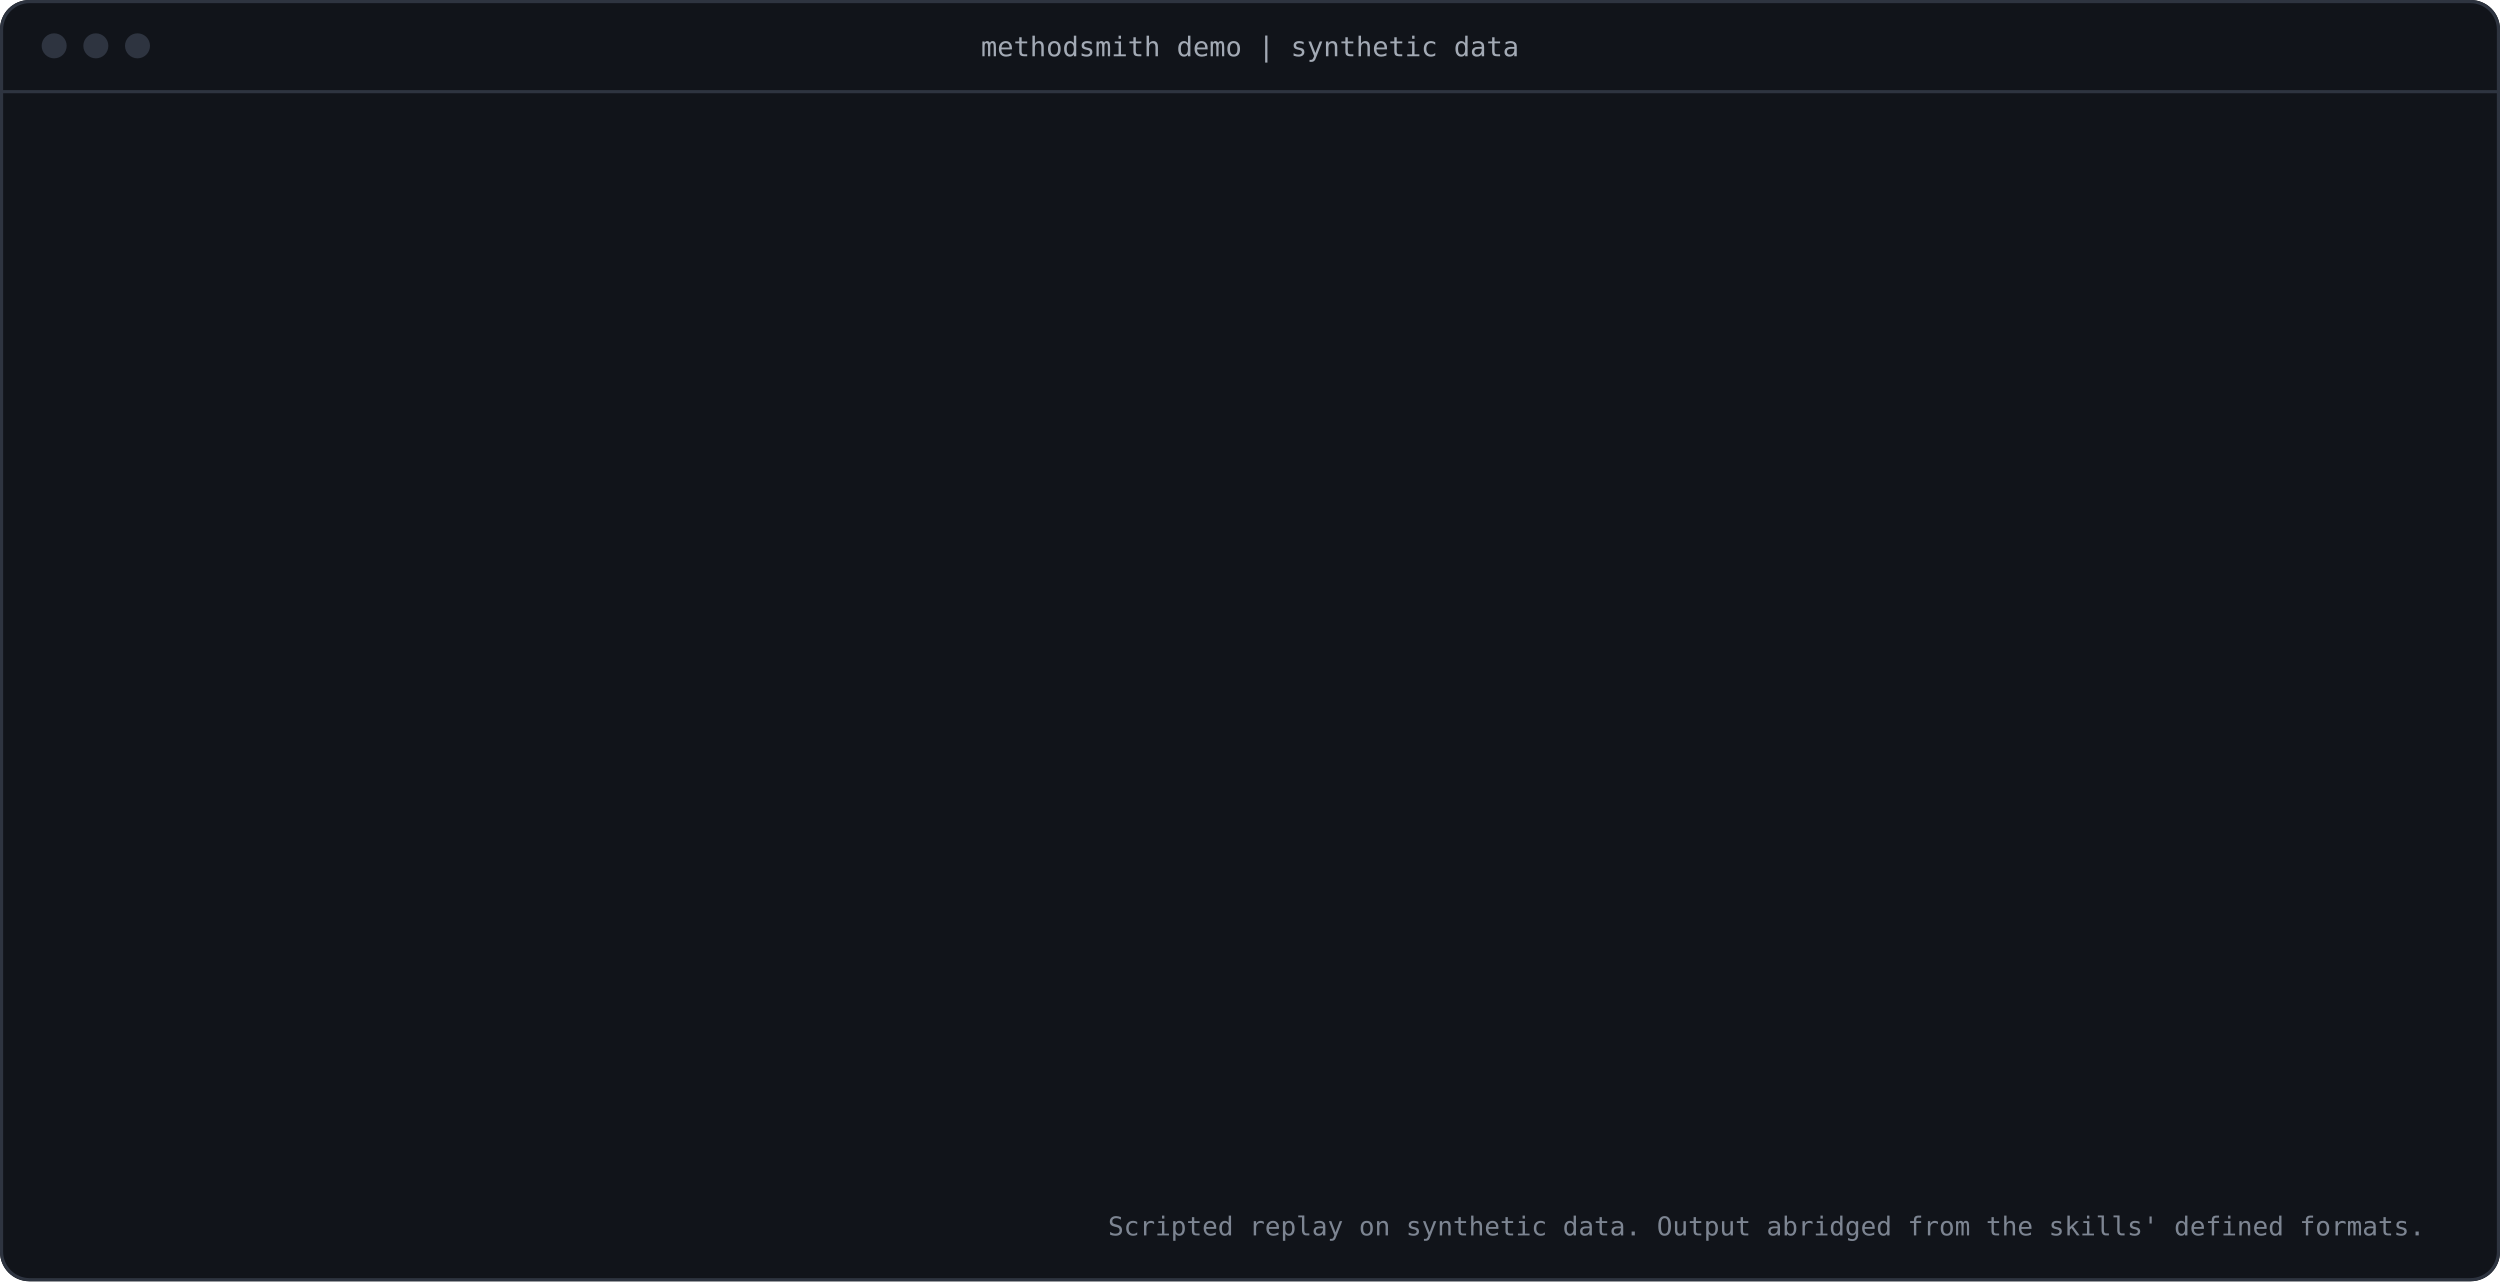
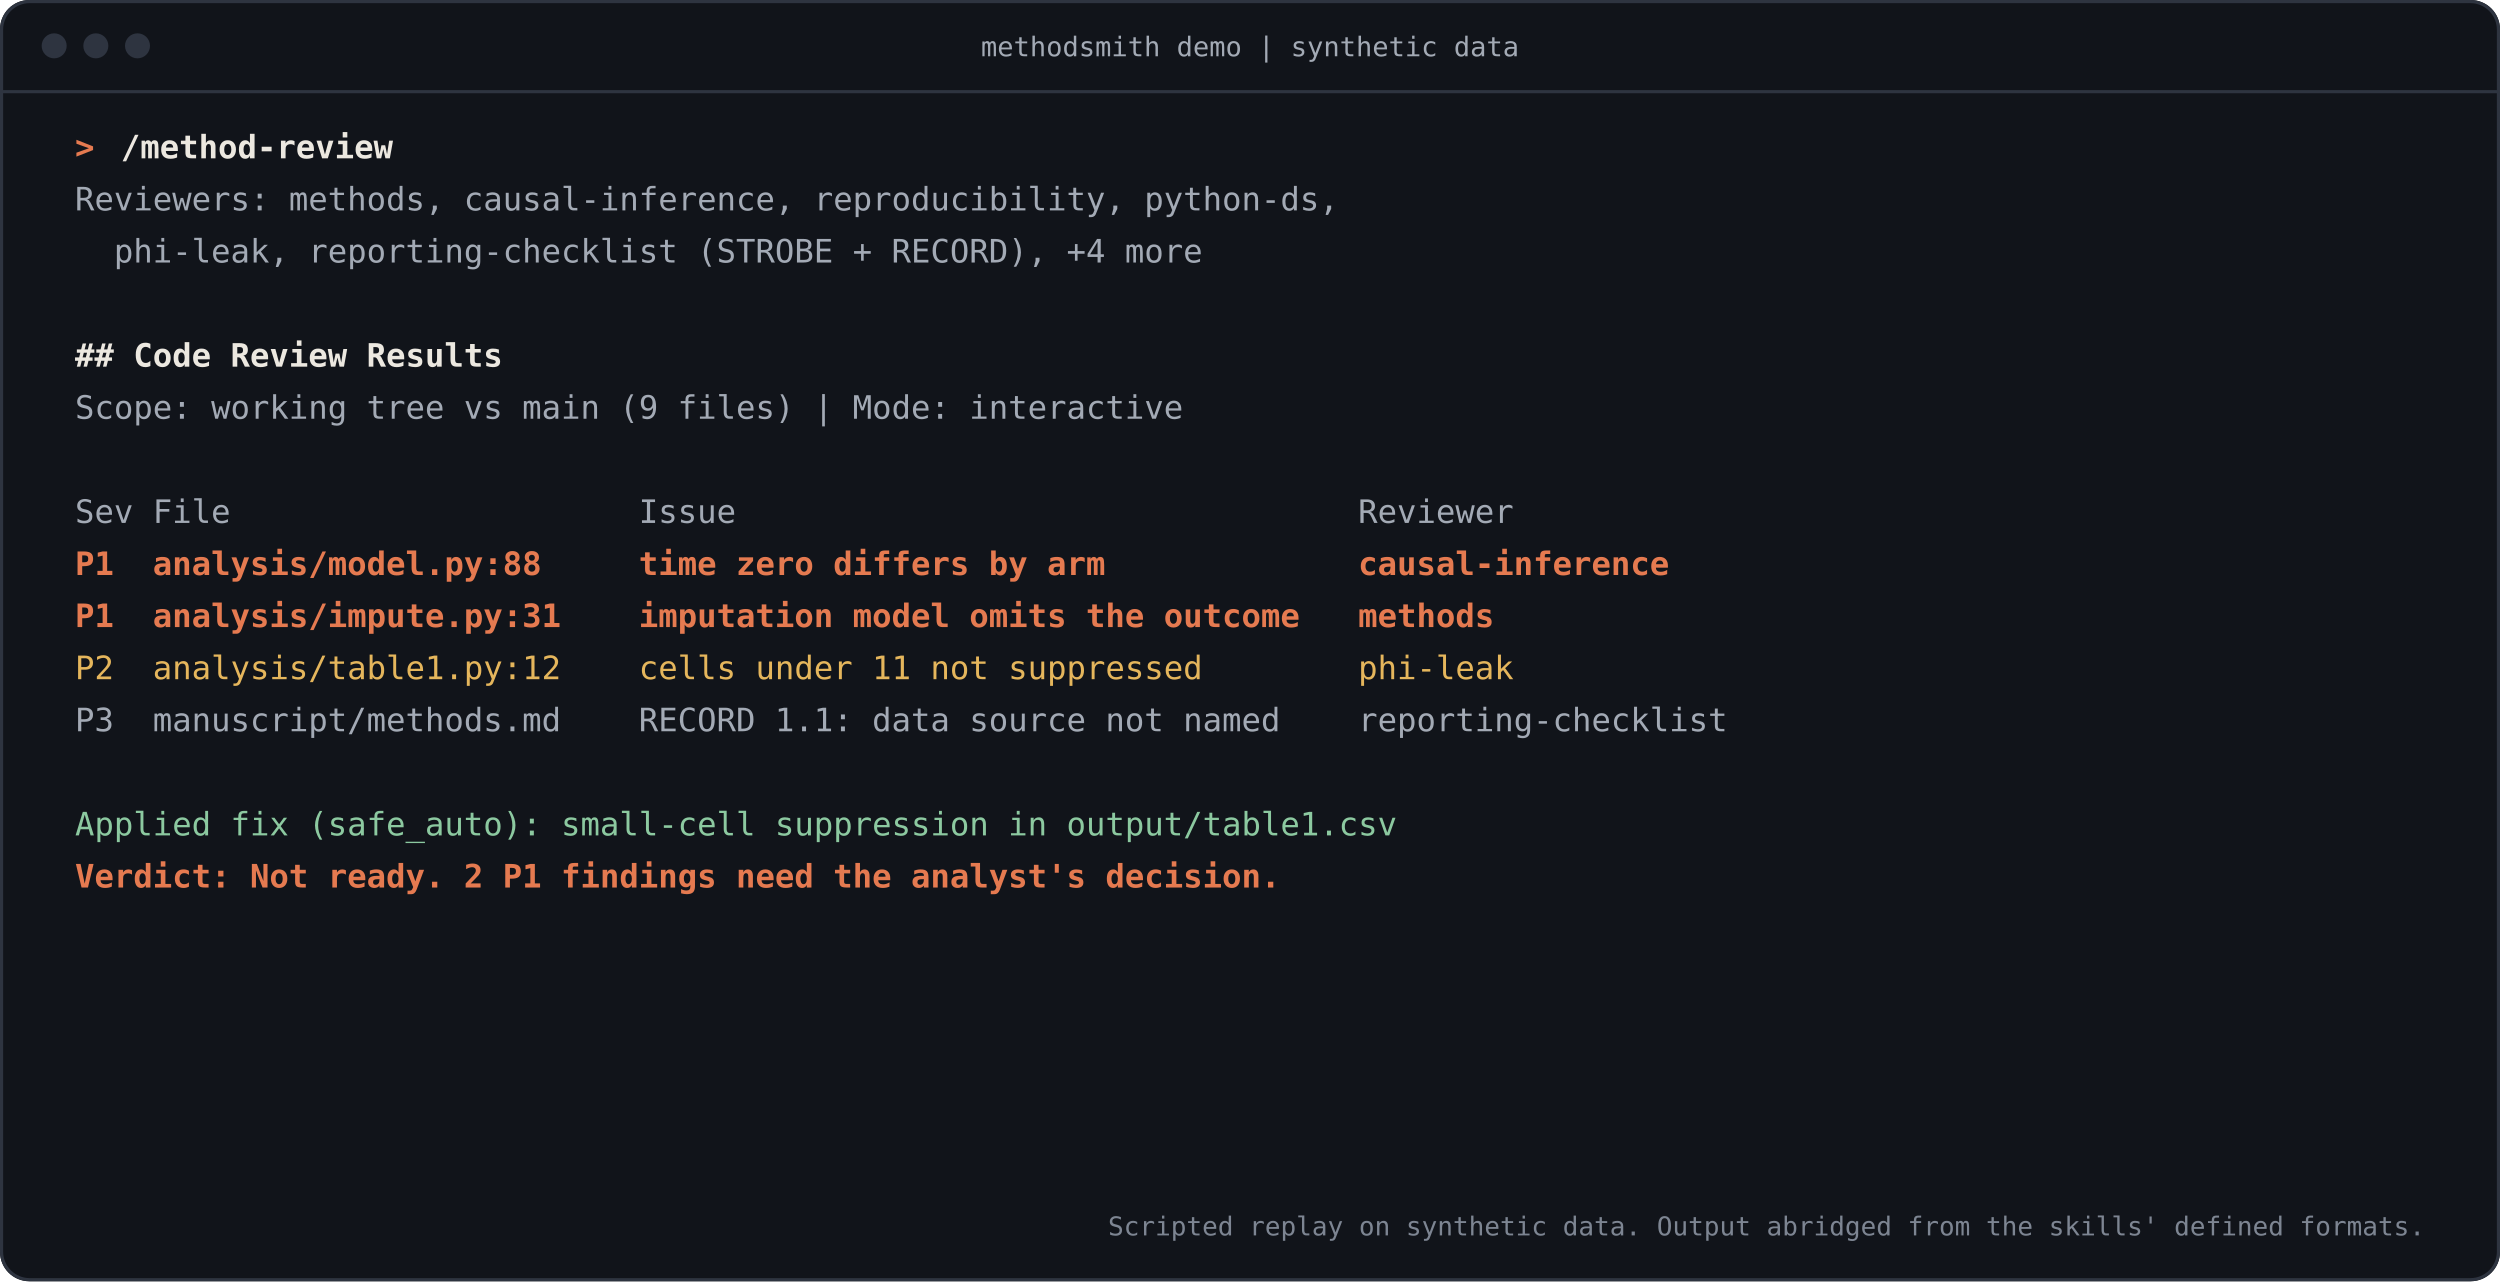
<svg xmlns="http://www.w3.org/2000/svg" width="1200" height="615" viewBox="0 0 1200 615" role="img" aria-labelledby="t d" font-family="'IBM Plex Mono', ui-monospace, SFMono-Regular, Menlo, Consolas, monospace" font-size="15.5">
  <rect width="1200" height="615" rx="14" fill="#11141A" />
  <rect x="0.75" y="0.75" width="1198.5" height="613.5" rx="13.5" fill="none" stroke="#2E3440" stroke-width="1.5" />
  <line x1="0" y1="44" x2="1200" y2="44" stroke="#2E3440" stroke-width="1.5" />
  <circle cx="26" cy="22" r="6" fill="#2E3440" />
  <circle cx="46" cy="22" r="6" fill="#2E3440" />
  <circle cx="66" cy="22" r="6" fill="#2E3440" />
  <text x="600.0" y="27" fill="#A3AAB5" text-anchor="middle" font-size="13">methodsmith demo  |  synthetic data</text>
  <text x="1164" y="593" fill="#7D8592" text-anchor="end" font-size="12.5">Scripted replay on synthetic data. Output abridged from the skills' defined formats.</text>
  <g opacity="0">
    <animate attributeName="opacity" values="0;1;0" keyTimes="0;0.026;0.327" dur="23.33s" repeatCount="indefinite" calcMode="discrete" />
    <clipPath id="c0">
      <rect x="58" y="60.5" height="25" width="0">
        <animate attributeName="width" values="0;0.0;9.6;19.1;28.7;38.2;47.8;57.3;66.9;76.4;86.0;95.5;105.1;114.6;124.2;133.7;143.2;152.8" keyTimes="0;0.026;0.028;0.03;0.032;0.034;0.035;0.037;0.039;0.041;0.043;0.045;0.047;0.049;0.051;0.053;0.055;0.057" dur="23.33s" repeatCount="indefinite" calcMode="discrete" />
      </rect>
    </clipPath>
    <text x="36" y="76" fill="#E57A50" font-weight="600">&gt;</text>
    <text x="58" y="76" fill="#ECE8E0" font-weight="600" xml:space="preserve" clip-path="url(#c0)">/method-workflow</text>
    <text x="36" y="101" fill="#A3AAB5" xml:space="preserve" opacity="0">[method-workflow] Auto-detected: Observational study (generic EHR, Python)<animate attributeName="opacity" values="0;1;0" keyTimes="0;0.076;1" dur="23.33s" repeatCount="indefinite" calcMode="discrete" />
    </text>
    <text x="36" y="126" fill="#A3AAB5" xml:space="preserve" opacity="0">  evidence: data/synthetic/encounters.parquet, analysis/cohort.py<animate attributeName="opacity" values="0;1;0" keyTimes="0;0.083;1" dur="23.33s" repeatCount="indefinite" calcMode="discrete" />
    </text>
    <text x="36" y="176" fill="#ECE8E0" font-weight="600" xml:space="preserve" opacity="0">## Workflow: Observational Study<animate attributeName="opacity" values="0;1;0" keyTimes="0;0.093;1" dur="23.33s" repeatCount="indefinite" calcMode="discrete" />
    </text>
    <text x="36" y="201" fill="#A3AAB5" xml:space="preserve" opacity="0">Language: Python (Jupyter) | Data layer: generic EHR | Data: synthetic<animate attributeName="opacity" values="0;1;0" keyTimes="0;0.1;1" dur="23.33s" repeatCount="indefinite" calcMode="discrete" />
    </text>
    <text x="36" y="251" fill="#8CC9A0" xml:space="preserve" opacity="0"> 1. [done] method-question       analysis/research-question.yaml<animate attributeName="opacity" values="0;1;0" keyTimes="0;0.111;1" dur="23.33s" repeatCount="indefinite" calcMode="discrete" />
    </text>
    <text x="36" y="276" fill="#8CC9A0" xml:space="preserve" opacity="0"> 2. [done] method-checklist      STROBE + RECORD<animate attributeName="opacity" values="0;1;0" keyTimes="0;0.117;1" dur="23.33s" repeatCount="indefinite" calcMode="discrete" />
    </text>
    <text x="36" y="301" fill="#8CC9A0" xml:space="preserve" opacity="0"> 3. [done] method-power          analysis/power/report.md<animate attributeName="opacity" values="0;1;0" keyTimes="0;0.124;1" dur="23.33s" repeatCount="indefinite" calcMode="discrete" />
    </text>
    <text x="36" y="326" fill="#8CC9A0" xml:space="preserve" opacity="0"> 4. [done] method-cohort         analysis/cohort/waterfall.csv<animate attributeName="opacity" values="0;1;0" keyTimes="0;0.131;1" dur="23.33s" repeatCount="indefinite" calcMode="discrete" />
    </text>
    <text x="36" y="351" fill="#8CC9A0" xml:space="preserve" opacity="0"> 5. [done] method-data-qa        GO, 0 blocking issues<animate attributeName="opacity" values="0;1;0" keyTimes="0;0.138;1" dur="23.33s" repeatCount="indefinite" calcMode="discrete" />
    </text>
    <text x="36" y="376" fill="#E5B65C" xml:space="preserve" opacity="0"> 6. [wip ] method-plan           docs/plans/sap-v0.2.md<animate attributeName="opacity" values="0;1;0" keyTimes="0;0.145;1" dur="23.33s" repeatCount="indefinite" calcMode="discrete" />
    </text>
    <text x="36" y="401" fill="#A3AAB5" xml:space="preserve" opacity="0"> 7. [    ] method-sap-workbook<animate attributeName="opacity" values="0;1;0" keyTimes="0;0.152;1" dur="23.33s" repeatCount="indefinite" calcMode="discrete" />
    </text>
    <text x="36" y="426" fill="#A3AAB5" xml:space="preserve" opacity="0"> 8. [    ] method-work           Jupyter .ipynb<animate attributeName="opacity" values="0;1;0" keyTimes="0;0.159;1" dur="23.33s" repeatCount="indefinite" calcMode="discrete" />
    </text>
    <text x="36" y="451" fill="#A3AAB5" xml:space="preserve" opacity="0"> 9. [    ] method-review<animate attributeName="opacity" values="0;1;0" keyTimes="0;0.165;1" dur="23.33s" repeatCount="indefinite" calcMode="discrete" />
    </text>
    <text x="36" y="501" fill="#E57A50" font-weight="600" xml:space="preserve" opacity="0">Next step: method-sap<animate attributeName="opacity" values="0;1;0" keyTimes="0;0.176;1" dur="23.33s" repeatCount="indefinite" calcMode="discrete" />
    </text>
    <text x="36" y="526" fill="#A3AAB5" xml:space="preserve" opacity="0">  The draft SAP makes a causal claim; link it to an estimand and evidence.<animate attributeName="opacity" values="0;1;0" keyTimes="0;0.182;1" dur="23.33s" repeatCount="indefinite" calcMode="discrete" />
    </text>
  </g>
  <g opacity="0">
    <animate attributeName="opacity" values="0;1;0" keyTimes="0;0.342;0.701" dur="23.33s" repeatCount="indefinite" calcMode="discrete" />
    <clipPath id="c1">
      <rect x="58" y="60.5" height="25" width="0">
        <animate attributeName="width" values="0;0.0;9.4;18.8;28.1;37.5;46.9;56.3;65.6;75.0;84.4;93.8;103.1;112.5;121.9;131.3;140.6;150.0;159.4;168.8;178.1;187.5;196.9;206.3;215.6;225.0;234.4;243.8;253.1;262.5;271.9;281.3;290.6;300.0;309.4;318.8;328.1;337.5;346.9;356.3;365.6;375.0;384.4;393.8;403.1;412.5;421.9;431.3;440.6;450.0;459.4;468.8;478.1;487.5;496.9" keyTimes="0;0.342;0.343;0.345;0.347;0.349;0.351;0.353;0.355;0.357;0.359;0.361;0.363;0.365;0.367;0.369;0.371;0.373;0.375;0.377;0.379;0.38;0.382;0.384;0.386;0.388;0.39;0.392;0.394;0.396;0.398;0.4;0.402;0.404;0.406;0.408;0.41;0.412;0.413;0.415;0.417;0.419;0.421;0.423;0.425;0.427;0.429;0.431;0.433;0.435;0.437;0.439;0.441;0.443;0.445" dur="23.33s" repeatCount="indefinite" calcMode="discrete" />
      </rect>
    </clipPath>
    <text x="36" y="76" fill="#E57A50" font-weight="600">&gt;</text>
    <text x="58" y="76" fill="#ECE8E0" font-weight="600" xml:space="preserve" clip-path="url(#c1)">/method-sap deepen claim C1 in docs/plans/sap-v0.2.md</text>
    <text x="36" y="101" fill="#A3AAB5" xml:space="preserve" opacity="0">Data gate: method-data-qa GO | grain: one row per admission | unit: patient<animate attributeName="opacity" values="0;1;0" keyTimes="0;0.464;1" dur="23.33s" repeatCount="indefinite" calcMode="discrete" />
    </text>
    <text x="36" y="151" fill="#ECE8E0" font-weight="600" xml:space="preserve" opacity="0">Claim C1  Antibiotics within 1 h of sepsis onset lower 30-day mortality<animate attributeName="opacity" values="0;1;0" keyTimes="0;0.474;1" dur="23.33s" repeatCount="indefinite" calcMode="discrete" />
    </text>
    <text x="36" y="176" fill="#D5D1C9" xml:space="preserve" opacity="0">  Estimand (ICH E9(R1))<animate attributeName="opacity" values="0;1;0" keyTimes="0;0.481;1" dur="23.33s" repeatCount="indefinite" calcMode="discrete" />
    </text>
    <text x="36" y="201" fill="#D5D1C9" xml:space="preserve" opacity="0">    treatment      first dose &lt; 1 h vs 1-3 h after onset; time zero = onset<animate attributeName="opacity" values="0;1;0" keyTimes="0;0.488;1" dur="23.33s" repeatCount="indefinite" calcMode="discrete" />
    </text>
    <text x="36" y="226" fill="#D5D1C9" xml:space="preserve" opacity="0">    population     adults, first sepsis admission (synthetic, n = 4,812)<animate attributeName="opacity" values="0;1;0" keyTimes="0;0.495;1" dur="23.33s" repeatCount="indefinite" calcMode="discrete" />
    </text>
    <text x="36" y="251" fill="#D5D1C9" xml:space="preserve" opacity="0">    variable       death within 30 days of time zero<animate attributeName="opacity" values="0;1;0" keyTimes="0;0.502;1" dur="23.33s" repeatCount="indefinite" calcMode="discrete" />
    </text>
    <text x="36" y="276" fill="#D5D1C9" xml:space="preserve" opacity="0">    intercurrent   transfer out -&gt; treatment policy<animate attributeName="opacity" values="0;1;0" keyTimes="0;0.509;1" dur="23.33s" repeatCount="indefinite" calcMode="discrete" />
    </text>
    <text x="36" y="301" fill="#D5D1C9" xml:space="preserve" opacity="0">    summary        marginal risk difference, g-computation, bootstrap CI<animate attributeName="opacity" values="0;1;0" keyTimes="0;0.515;1" dur="23.33s" repeatCount="indefinite" calcMode="discrete" />
    </text>
    <text x="36" y="351" fill="#D5D1C9" xml:space="preserve" opacity="0">  Target trial     clone-censor-weight for the 1-3 h grace period<animate attributeName="opacity" values="0;1;0" keyTimes="0;0.526;1" dur="23.33s" repeatCount="indefinite" calcMode="discrete" />
    </text>
    <text x="36" y="376" fill="#D5D1C9" xml:space="preserve" opacity="0">  Diagnostics      weight distribution, positivity by site, E-value<animate attributeName="opacity" values="0;1;0" keyTimes="0;0.533;1" dur="23.33s" repeatCount="indefinite" calcMode="discrete" />
    </text>
    <text x="36" y="426" fill="#E5B65C" xml:space="preserve" opacity="0">  Blocks finalization (2)<animate attributeName="opacity" values="0;1;0" keyTimes="0;0.543;1" dur="23.33s" repeatCount="indefinite" calcMode="discrete" />
    </text>
    <text x="36" y="451" fill="#E5B65C" xml:space="preserve" opacity="0">    D4  missing lactate (18%): MAR assumed, no MNAR tipping-point analysis<animate attributeName="opacity" values="0;1;0" keyTimes="0;0.55;1" dur="23.33s" repeatCount="indefinite" calcMode="discrete" />
    </text>
    <text x="36" y="476" fill="#E5B65C" xml:space="preserve" opacity="0">    D6  ICU-transfer exclusion stated only in prose; add a decision row<animate attributeName="opacity" values="0;1;0" keyTimes="0;0.557;1" dur="23.33s" repeatCount="indefinite" calcMode="discrete" />
    </text>
  </g>
-   <g opacity="0">
+   <g opacity="1">
    <animate attributeName="opacity" values="0;1;0" keyTimes="0;0.716;0.985" dur="23.33s" repeatCount="indefinite" calcMode="discrete" />
    <clipPath id="c2">
-       <rect x="58" y="60.5" height="25" width="0">
+       <rect x="58" y="60.5" height="25" width="134.2">
        <animate attributeName="width" values="0;0.0;9.6;19.2;28.8;38.3;47.9;57.5;67.1;76.7;86.3;95.9;105.4;115.0;124.6;134.2" keyTimes="0;0.716;0.718;0.72;0.721;0.723;0.725;0.727;0.729;0.731;0.733;0.735;0.737;0.739;0.741;0.743" dur="23.33s" repeatCount="indefinite" calcMode="discrete" />
      </rect>
    </clipPath>
    <text x="36" y="76" fill="#E57A50" font-weight="600">&gt;</text>
    <text x="58" y="76" fill="#ECE8E0" font-weight="600" xml:space="preserve" clip-path="url(#c2)">/method-review</text>
-     <text x="36" y="101" fill="#A3AAB5" xml:space="preserve" opacity="0">Reviewers: methods, causal-inference, reproducibility, python-ds,<animate attributeName="opacity" values="0;1;0" keyTimes="0;0.762;1" dur="23.33s" repeatCount="indefinite" calcMode="discrete" />
+     <text x="36" y="101" fill="#A3AAB5" xml:space="preserve" opacity="1">Reviewers: methods, causal-inference, reproducibility, python-ds,<animate attributeName="opacity" values="0;1;0" keyTimes="0;0.762;1" dur="23.33s" repeatCount="indefinite" calcMode="discrete" />
    </text>
-     <text x="36" y="126" fill="#A3AAB5" xml:space="preserve" opacity="0">  phi-leak, reporting-checklist (STROBE + RECORD), +4 more<animate attributeName="opacity" values="0;1;0" keyTimes="0;0.769;1" dur="23.33s" repeatCount="indefinite" calcMode="discrete" />
+     <text x="36" y="126" fill="#A3AAB5" xml:space="preserve" opacity="1">  phi-leak, reporting-checklist (STROBE + RECORD), +4 more<animate attributeName="opacity" values="0;1;0" keyTimes="0;0.769;1" dur="23.33s" repeatCount="indefinite" calcMode="discrete" />
    </text>
-     <text x="36" y="176" fill="#ECE8E0" font-weight="600" xml:space="preserve" opacity="0">## Code Review Results<animate attributeName="opacity" values="0;1;0" keyTimes="0;0.779;1" dur="23.33s" repeatCount="indefinite" calcMode="discrete" />
+     <text x="36" y="176" fill="#ECE8E0" font-weight="600" xml:space="preserve" opacity="1">## Code Review Results<animate attributeName="opacity" values="0;1;0" keyTimes="0;0.779;1" dur="23.33s" repeatCount="indefinite" calcMode="discrete" />
    </text>
-     <text x="36" y="201" fill="#A3AAB5" xml:space="preserve" opacity="0">Scope: working tree vs main (9 files) | Mode: interactive<animate attributeName="opacity" values="0;1;0" keyTimes="0;0.786;1" dur="23.33s" repeatCount="indefinite" calcMode="discrete" />
+     <text x="36" y="201" fill="#A3AAB5" xml:space="preserve" opacity="1">Scope: working tree vs main (9 files) | Mode: interactive<animate attributeName="opacity" values="0;1;0" keyTimes="0;0.786;1" dur="23.33s" repeatCount="indefinite" calcMode="discrete" />
    </text>
-     <text x="36" y="251" fill="#A3AAB5" xml:space="preserve" opacity="0">Sev File                     Issue                                Reviewer<animate attributeName="opacity" values="0;1;0" keyTimes="0;0.796;1" dur="23.33s" repeatCount="indefinite" calcMode="discrete" />
+     <text x="36" y="251" fill="#A3AAB5" xml:space="preserve" opacity="1">Sev File                     Issue                                Reviewer<animate attributeName="opacity" values="0;1;0" keyTimes="0;0.796;1" dur="23.33s" repeatCount="indefinite" calcMode="discrete" />
    </text>
-     <text x="36" y="276" fill="#E57A50" font-weight="600" xml:space="preserve" opacity="0">P1  analysis/model.py:88     time zero differs by arm             causal-inference<animate attributeName="opacity" values="0;1;0" keyTimes="0;0.803;1" dur="23.33s" repeatCount="indefinite" calcMode="discrete" />
+     <text x="36" y="276" fill="#E57A50" font-weight="600" xml:space="preserve" opacity="1">P1  analysis/model.py:88     time zero differs by arm             causal-inference<animate attributeName="opacity" values="0;1;0" keyTimes="0;0.803;1" dur="23.33s" repeatCount="indefinite" calcMode="discrete" />
    </text>
-     <text x="36" y="301" fill="#E57A50" font-weight="600" xml:space="preserve" opacity="0">P1  analysis/impute.py:31    imputation model omits the outcome   methods<animate attributeName="opacity" values="0;1;0" keyTimes="0;0.81;1" dur="23.33s" repeatCount="indefinite" calcMode="discrete" />
+     <text x="36" y="301" fill="#E57A50" font-weight="600" xml:space="preserve" opacity="1">P1  analysis/impute.py:31    imputation model omits the outcome   methods<animate attributeName="opacity" values="0;1;0" keyTimes="0;0.81;1" dur="23.33s" repeatCount="indefinite" calcMode="discrete" />
    </text>
-     <text x="36" y="326" fill="#E5B65C" xml:space="preserve" opacity="0">P2  analysis/table1.py:12    cells under 11 not suppressed        phi-leak<animate attributeName="opacity" values="0;1;0" keyTimes="0;0.817;1" dur="23.33s" repeatCount="indefinite" calcMode="discrete" />
+     <text x="36" y="326" fill="#E5B65C" xml:space="preserve" opacity="1">P2  analysis/table1.py:12    cells under 11 not suppressed        phi-leak<animate attributeName="opacity" values="0;1;0" keyTimes="0;0.817;1" dur="23.33s" repeatCount="indefinite" calcMode="discrete" />
    </text>
-     <text x="36" y="351" fill="#A3AAB5" xml:space="preserve" opacity="0">P3  manuscript/methods.md    RECORD 1.1: data source not named    reporting-checklist<animate attributeName="opacity" values="0;1;0" keyTimes="0;0.824;1" dur="23.33s" repeatCount="indefinite" calcMode="discrete" />
+     <text x="36" y="351" fill="#A3AAB5" xml:space="preserve" opacity="1">P3  manuscript/methods.md    RECORD 1.1: data source not named    reporting-checklist<animate attributeName="opacity" values="0;1;0" keyTimes="0;0.824;1" dur="23.33s" repeatCount="indefinite" calcMode="discrete" />
    </text>
-     <text x="36" y="401" fill="#8CC9A0" xml:space="preserve" opacity="0">Applied fix (safe_auto): small-cell suppression in output/table1.csv<animate attributeName="opacity" values="0;1;0" keyTimes="0;0.834;1" dur="23.33s" repeatCount="indefinite" calcMode="discrete" />
+     <text x="36" y="401" fill="#8CC9A0" xml:space="preserve" opacity="1">Applied fix (safe_auto): small-cell suppression in output/table1.csv<animate attributeName="opacity" values="0;1;0" keyTimes="0;0.834;1" dur="23.33s" repeatCount="indefinite" calcMode="discrete" />
    </text>
-     <text x="36" y="426" fill="#E57A50" font-weight="600" xml:space="preserve" opacity="0">Verdict: Not ready. 2 P1 findings need the analyst's decision.<animate attributeName="opacity" values="0;1;0" keyTimes="0;0.841;1" dur="23.33s" repeatCount="indefinite" calcMode="discrete" />
+     <text x="36" y="426" fill="#E57A50" font-weight="600" xml:space="preserve" opacity="1">Verdict: Not ready. 2 P1 findings need the analyst's decision.<animate attributeName="opacity" values="0;1;0" keyTimes="0;0.841;1" dur="23.33s" repeatCount="indefinite" calcMode="discrete" />
    </text>
  </g>
</svg>
